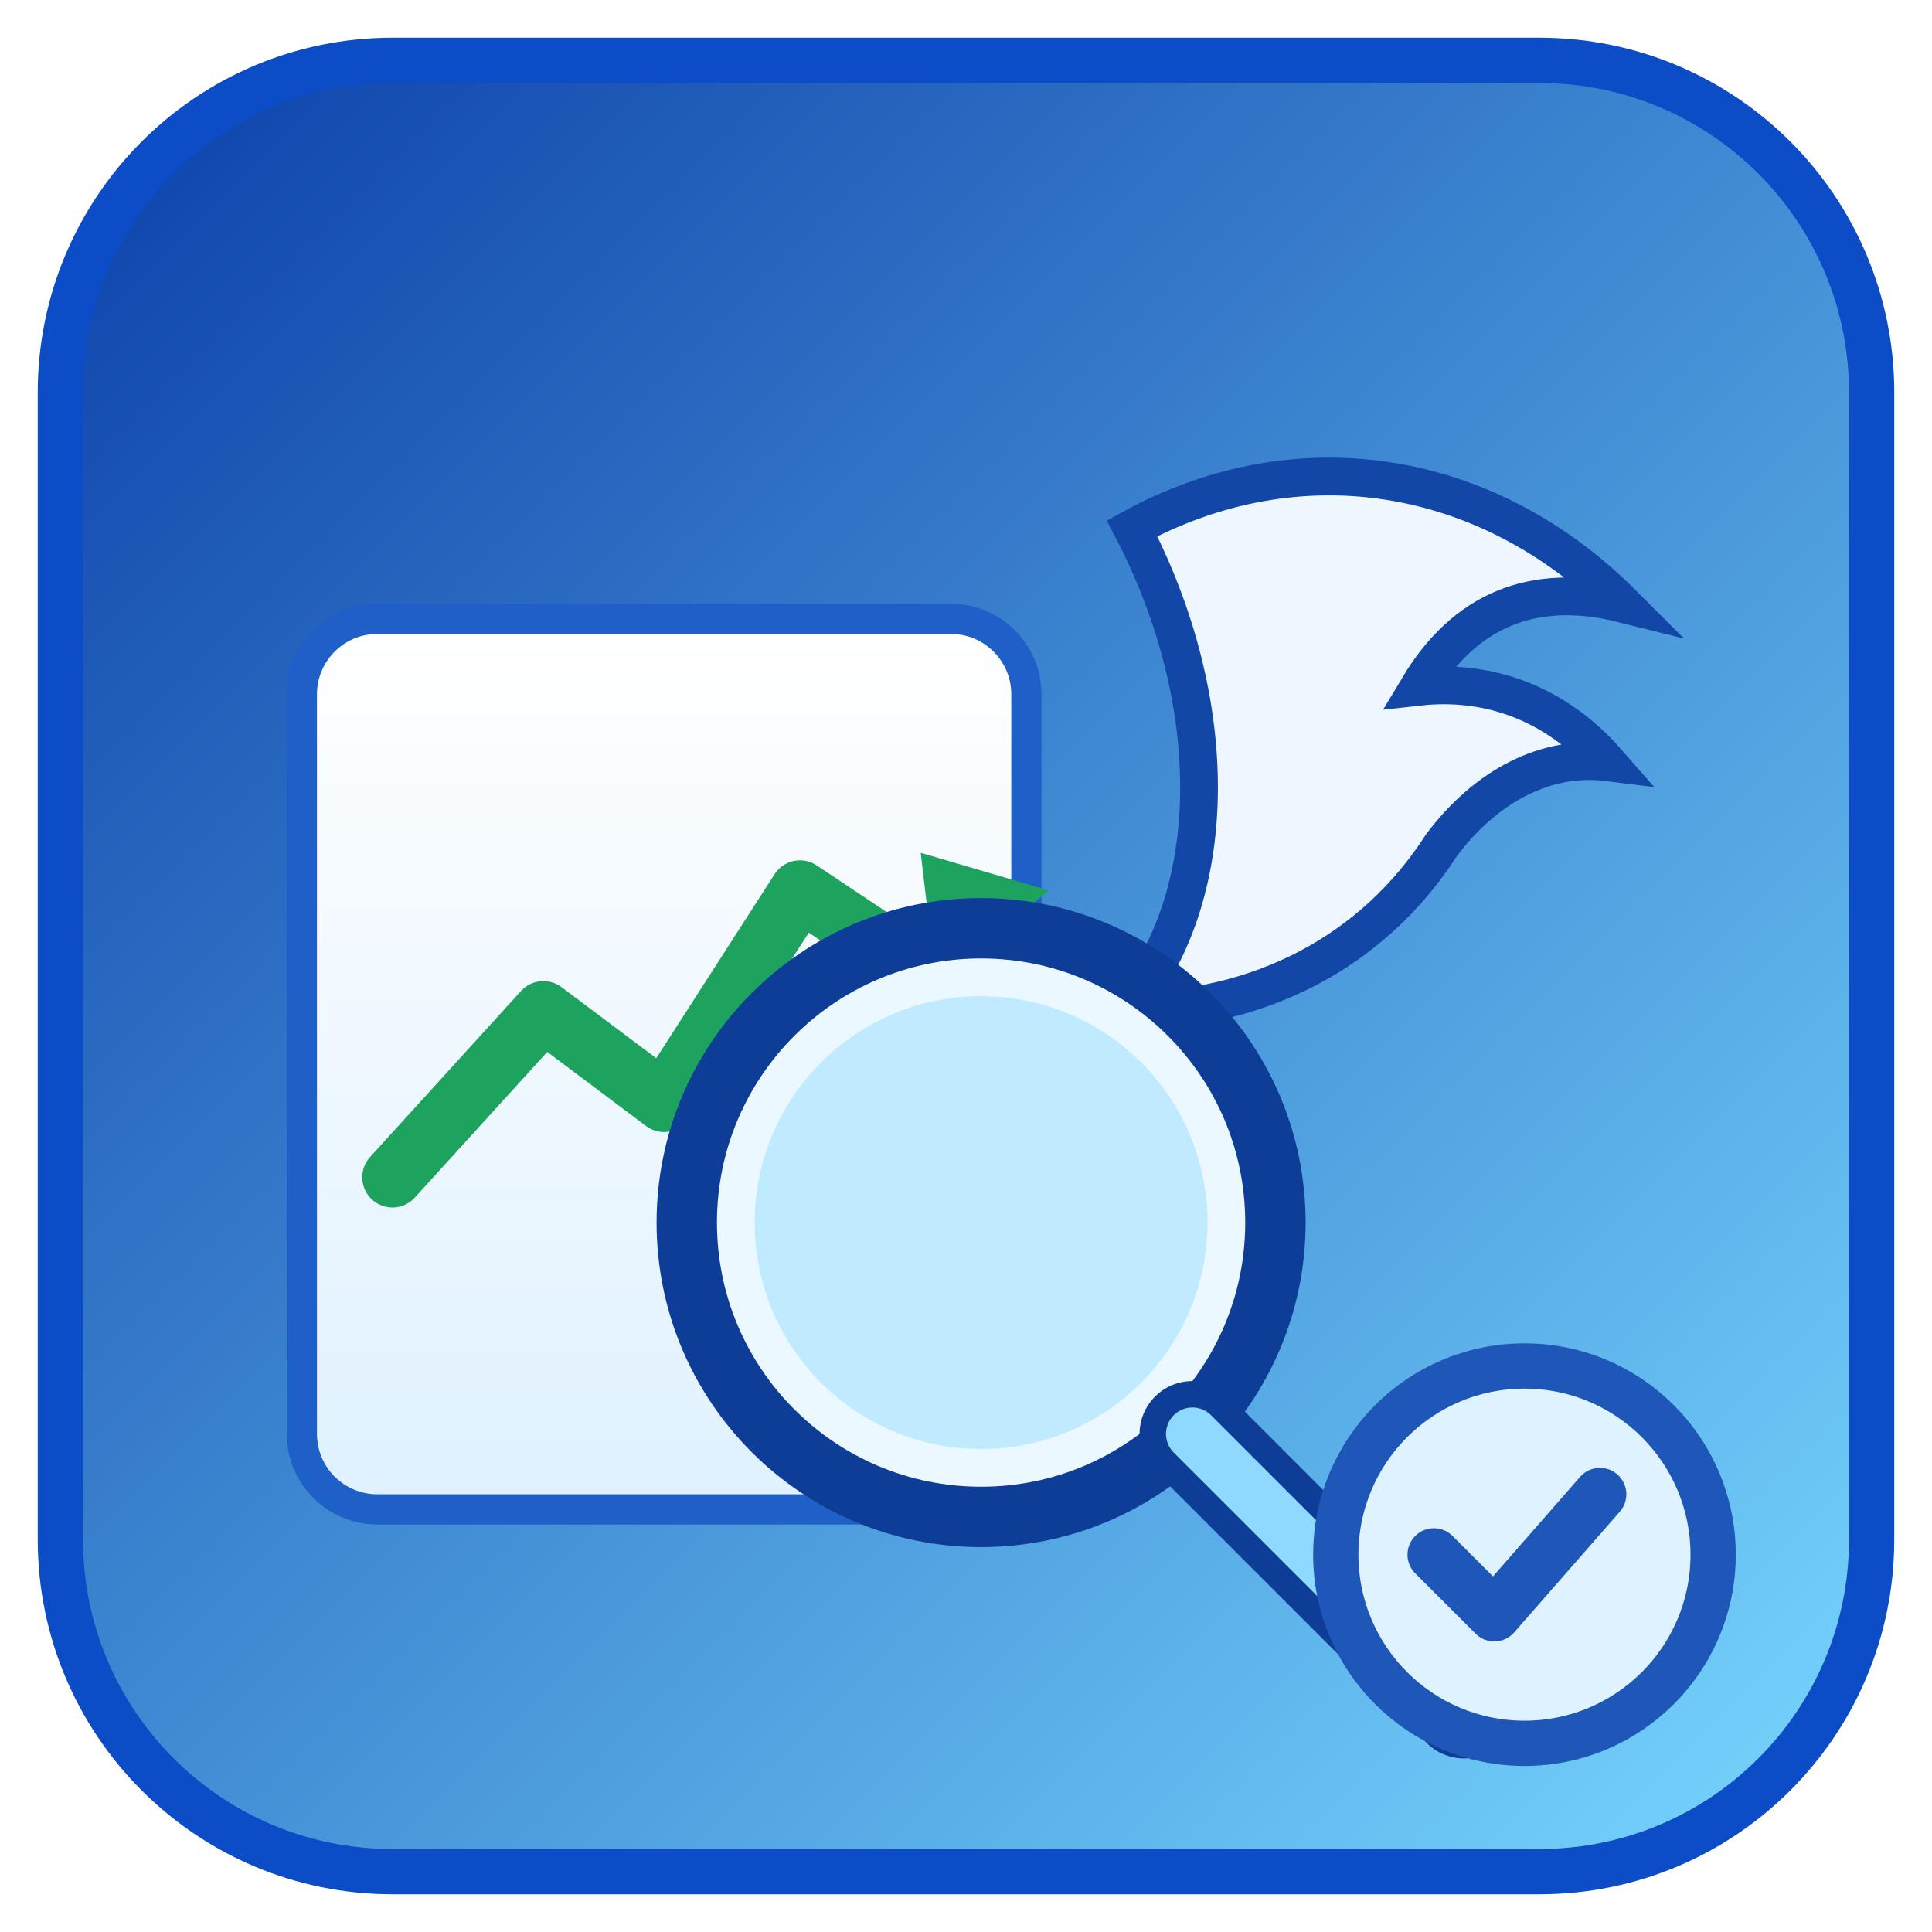
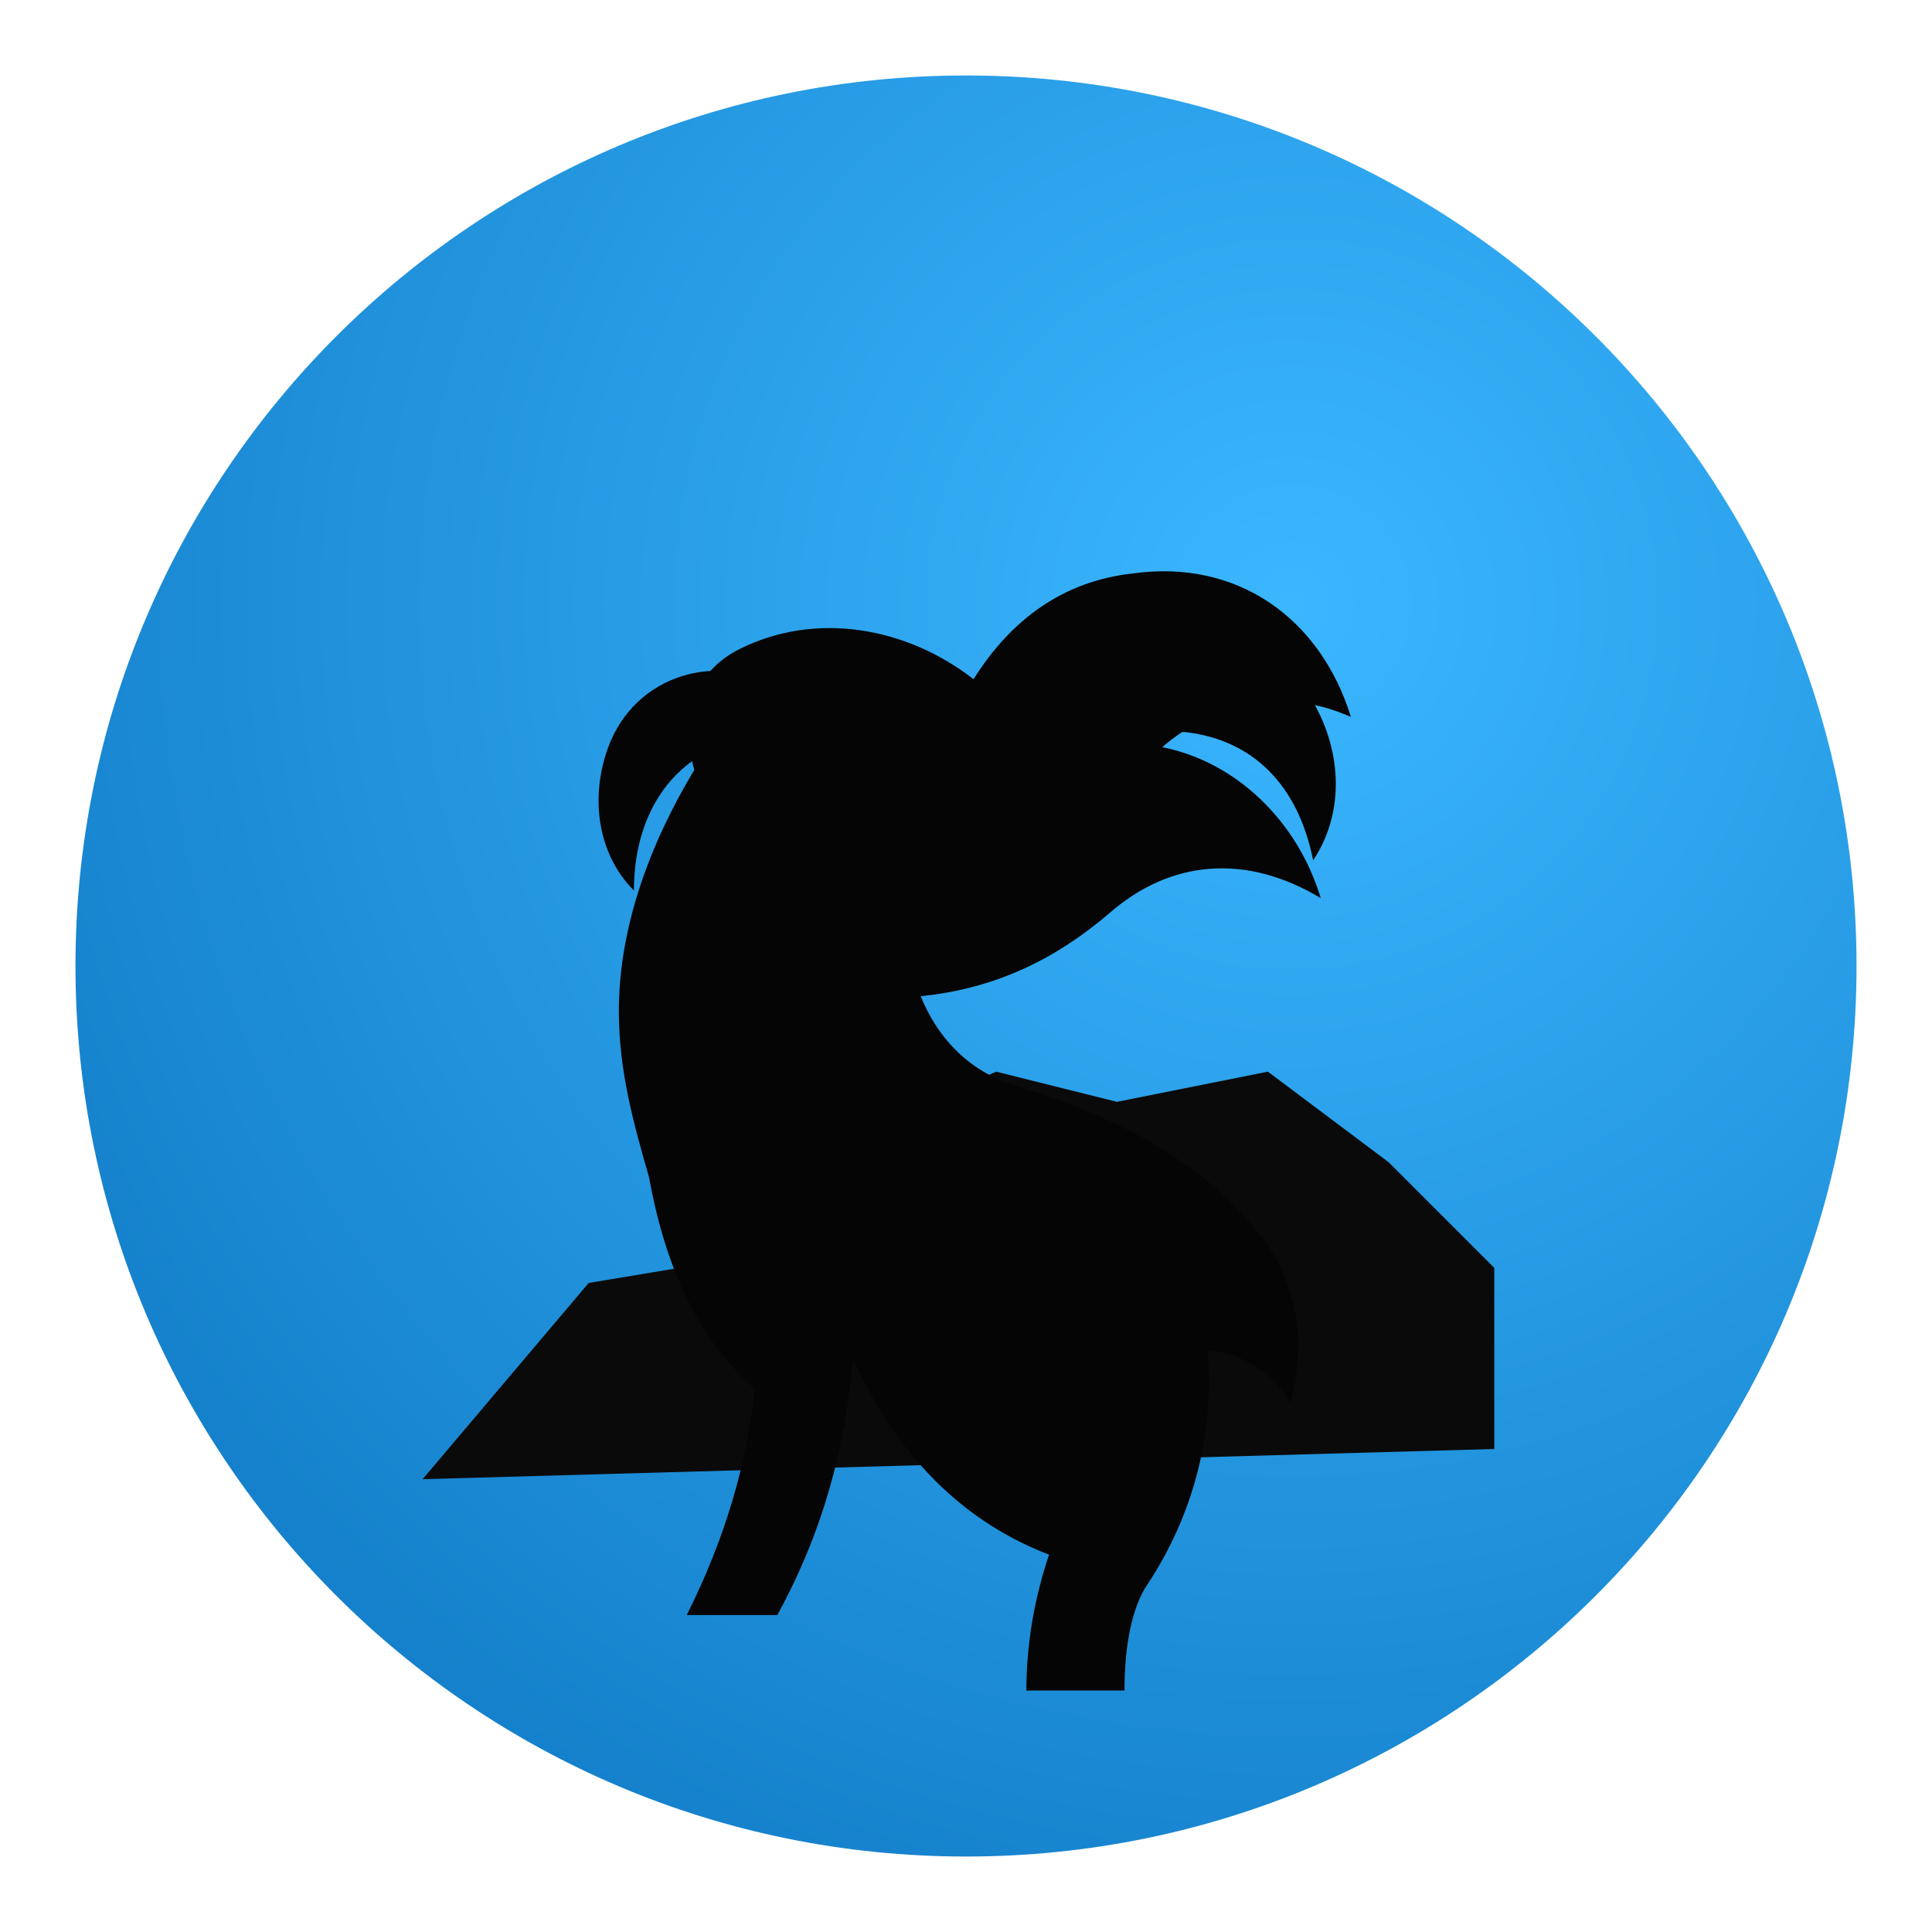
- <svg xmlns="http://www.w3.org/2000/svg" viewBox="0 0 256 256" role="img" aria-label="RMS favicon">
+ <svg xmlns="http://www.w3.org/2000/svg" viewBox="0 0 256 256" role="img" aria-label="Goat favicon">
  <defs>
-     <linearGradient id="bg" x1="0" y1="0" x2="1" y2="1">
-       <stop offset="0%" stop-color="#0b3fa9" />
-       <stop offset="100%" stop-color="#78d8ff" />
-     </linearGradient>
-     <linearGradient id="panel" x1="0" y1="0" x2="0" y2="1">
-       <stop offset="0%" stop-color="#ffffff" />
-       <stop offset="100%" stop-color="#dff1ff" />
-     </linearGradient>
+     <radialGradient id="bg" cx="68%" cy="30%" r="78%">
+       <stop offset="0%" stop-color="#3ab7ff" />
+       <stop offset="100%" stop-color="#147fca" />
+     </radialGradient>
  </defs>
-   <rect x="8" y="8" width="240" height="240" rx="44" fill="url(#bg)" stroke="#0d4cc7" stroke-width="6" />
-   <rect x="40" y="82" width="96" height="118" rx="10" fill="url(#panel)" stroke="#1e5fc8" stroke-width="4" />
-   <polyline points="52,156 72,134 88,146 106,118 124,130" fill="none" stroke="#1ea35f" stroke-width="8" stroke-linecap="round" stroke-linejoin="round" />
-   <polygon points="124,130 122,113 139,118" fill="#1ea35f" />
-   <path d="M150 70c22-12 47-8 65 10-12-3-21 1-27 11 9-1 18 2 25 10-8-1-16 3-22 11-9 14-24 22-42 22 13-15 13-41 1-64z" fill="#eef7ff" stroke="#1247a7" stroke-width="5" />
-   <circle cx="130" cy="162" r="39" fill="#ebf8ff" stroke="#0d3d97" stroke-width="8" />
-   <circle cx="130" cy="162" r="30" fill="#8ad9ff" opacity="0.45" />
-   <line x1="158" y1="190" x2="194" y2="226" stroke="#0d3d97" stroke-width="14" stroke-linecap="round" />
-   <line x1="158" y1="190" x2="194" y2="226" stroke="#8ed9ff" stroke-width="7" stroke-linecap="round" />
-   <circle cx="202" cy="206" r="25" fill="#dff2ff" stroke="#1f57b8" stroke-width="6" />
-   <path d="M190 206l8 8 14-16" fill="none" stroke="#1f57b8" stroke-width="7" stroke-linecap="round" stroke-linejoin="round" />
+   <circle cx="128" cy="128" r="118" fill="url(#bg)" />
+   <path d="M56 196L78 170L102 166L114 150L132 142L148 146L168 142L184 154L198 168L198 192L56 196Z" fill="#0a0a0a" />
+   <path d="M86 156            C84 149 82 142 82 134            C82 123 86 112 92 102            C90 95 92 89 98 86            C108 81 120 83 129 90            C134 82 141 77 150 76            C164 74 175 82 179 95            C170 91 161 93 154 99            C164 101 172 109 175 119            C165 113 155 114 147 121            C140 127 132 131 122 132            C124 137 128 142 135 144            C148 148 160 154 168 165            C172 171 173 178 171 186            C169 182 164 179 160 179            C161 190 158 201 152 210            C150 213 149 218 149 224            L136 224            C136 218 137 212 139 206            C126 201 118 191 113 180            C112 192 109 203 103 214            L91 214            C96 204 99 194 100 184            C92 177 88 167 86 156Z" fill="#050505" />
+   <path d="M105 92            C96 86 85 89 81 98            C78 105 79 113 84 118            C84 109 88 102 95 99            C102 96 108 95 113 98            C111 95 109 93 105 92Z" fill="#050505" />
+   <path d="M140 88            C151 78 166 80 174 93            C178 100 178 108 174 114            C172 104 166 98 157 97            C150 97 143 100 138 106            C136 100 137 93 140 88Z" fill="#050505" />
+   <path d="M95 136L99 150L104 137L107 151L113 140" fill="#050505" />
</svg>
